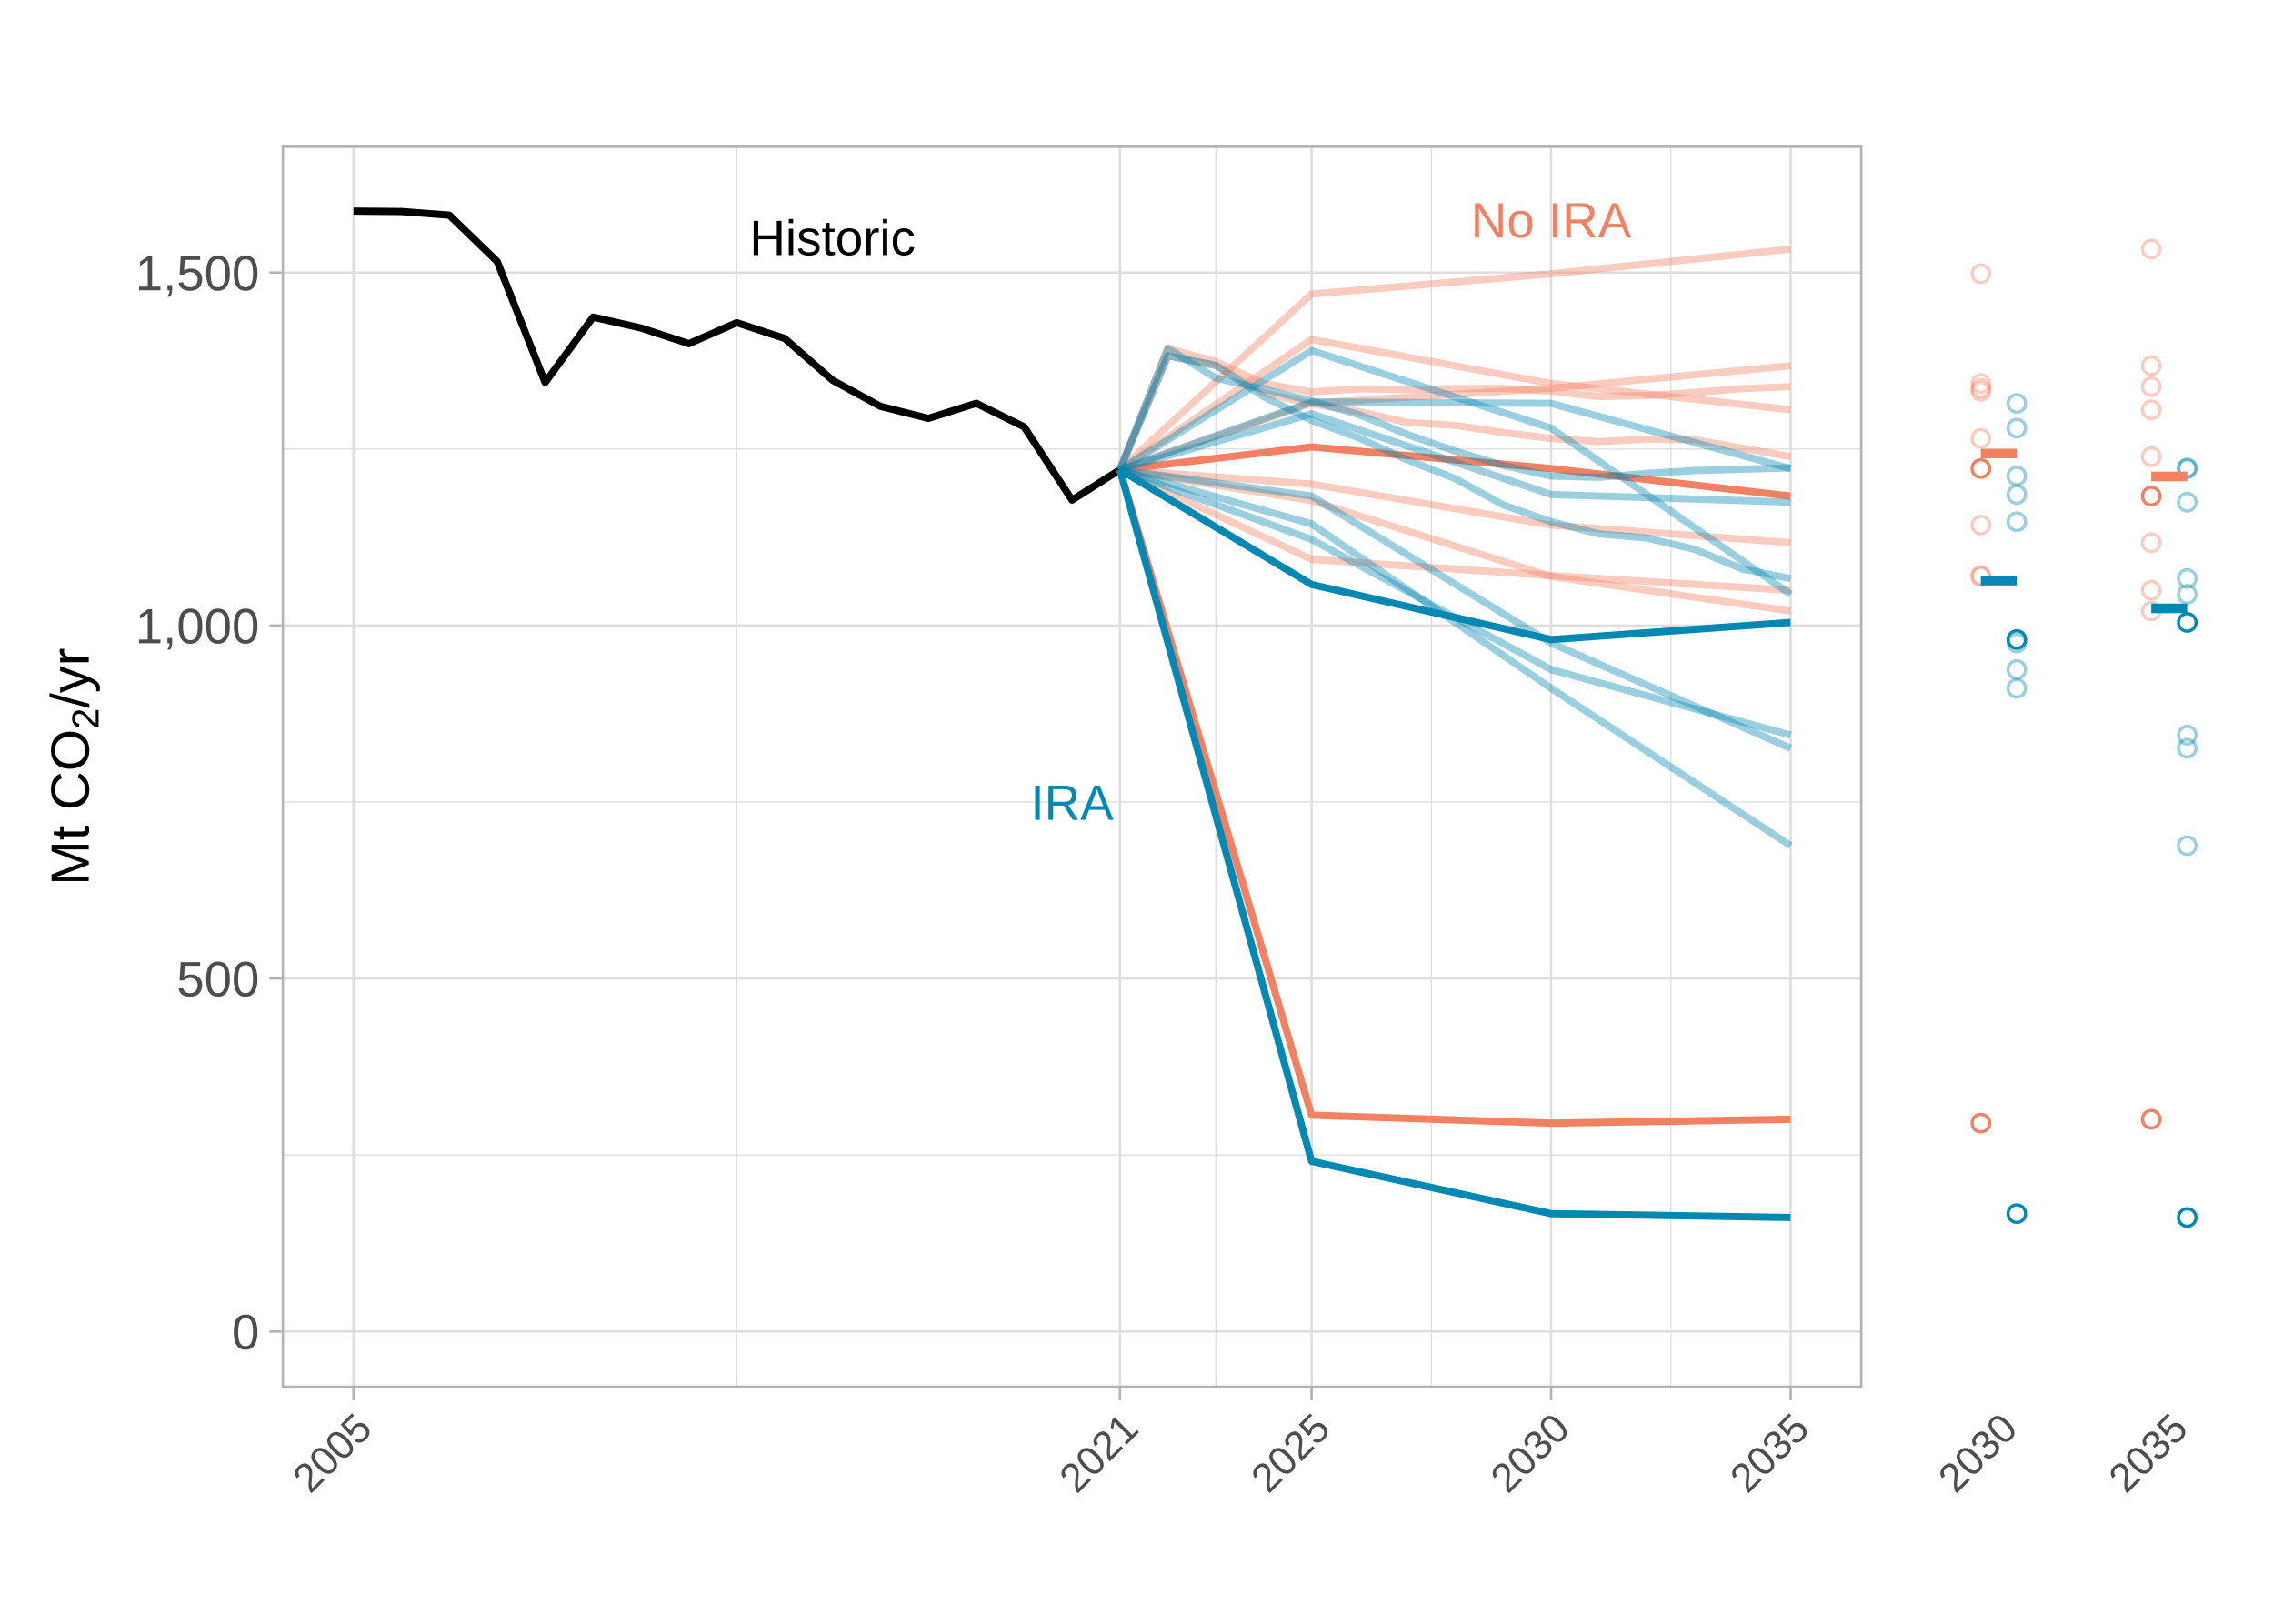
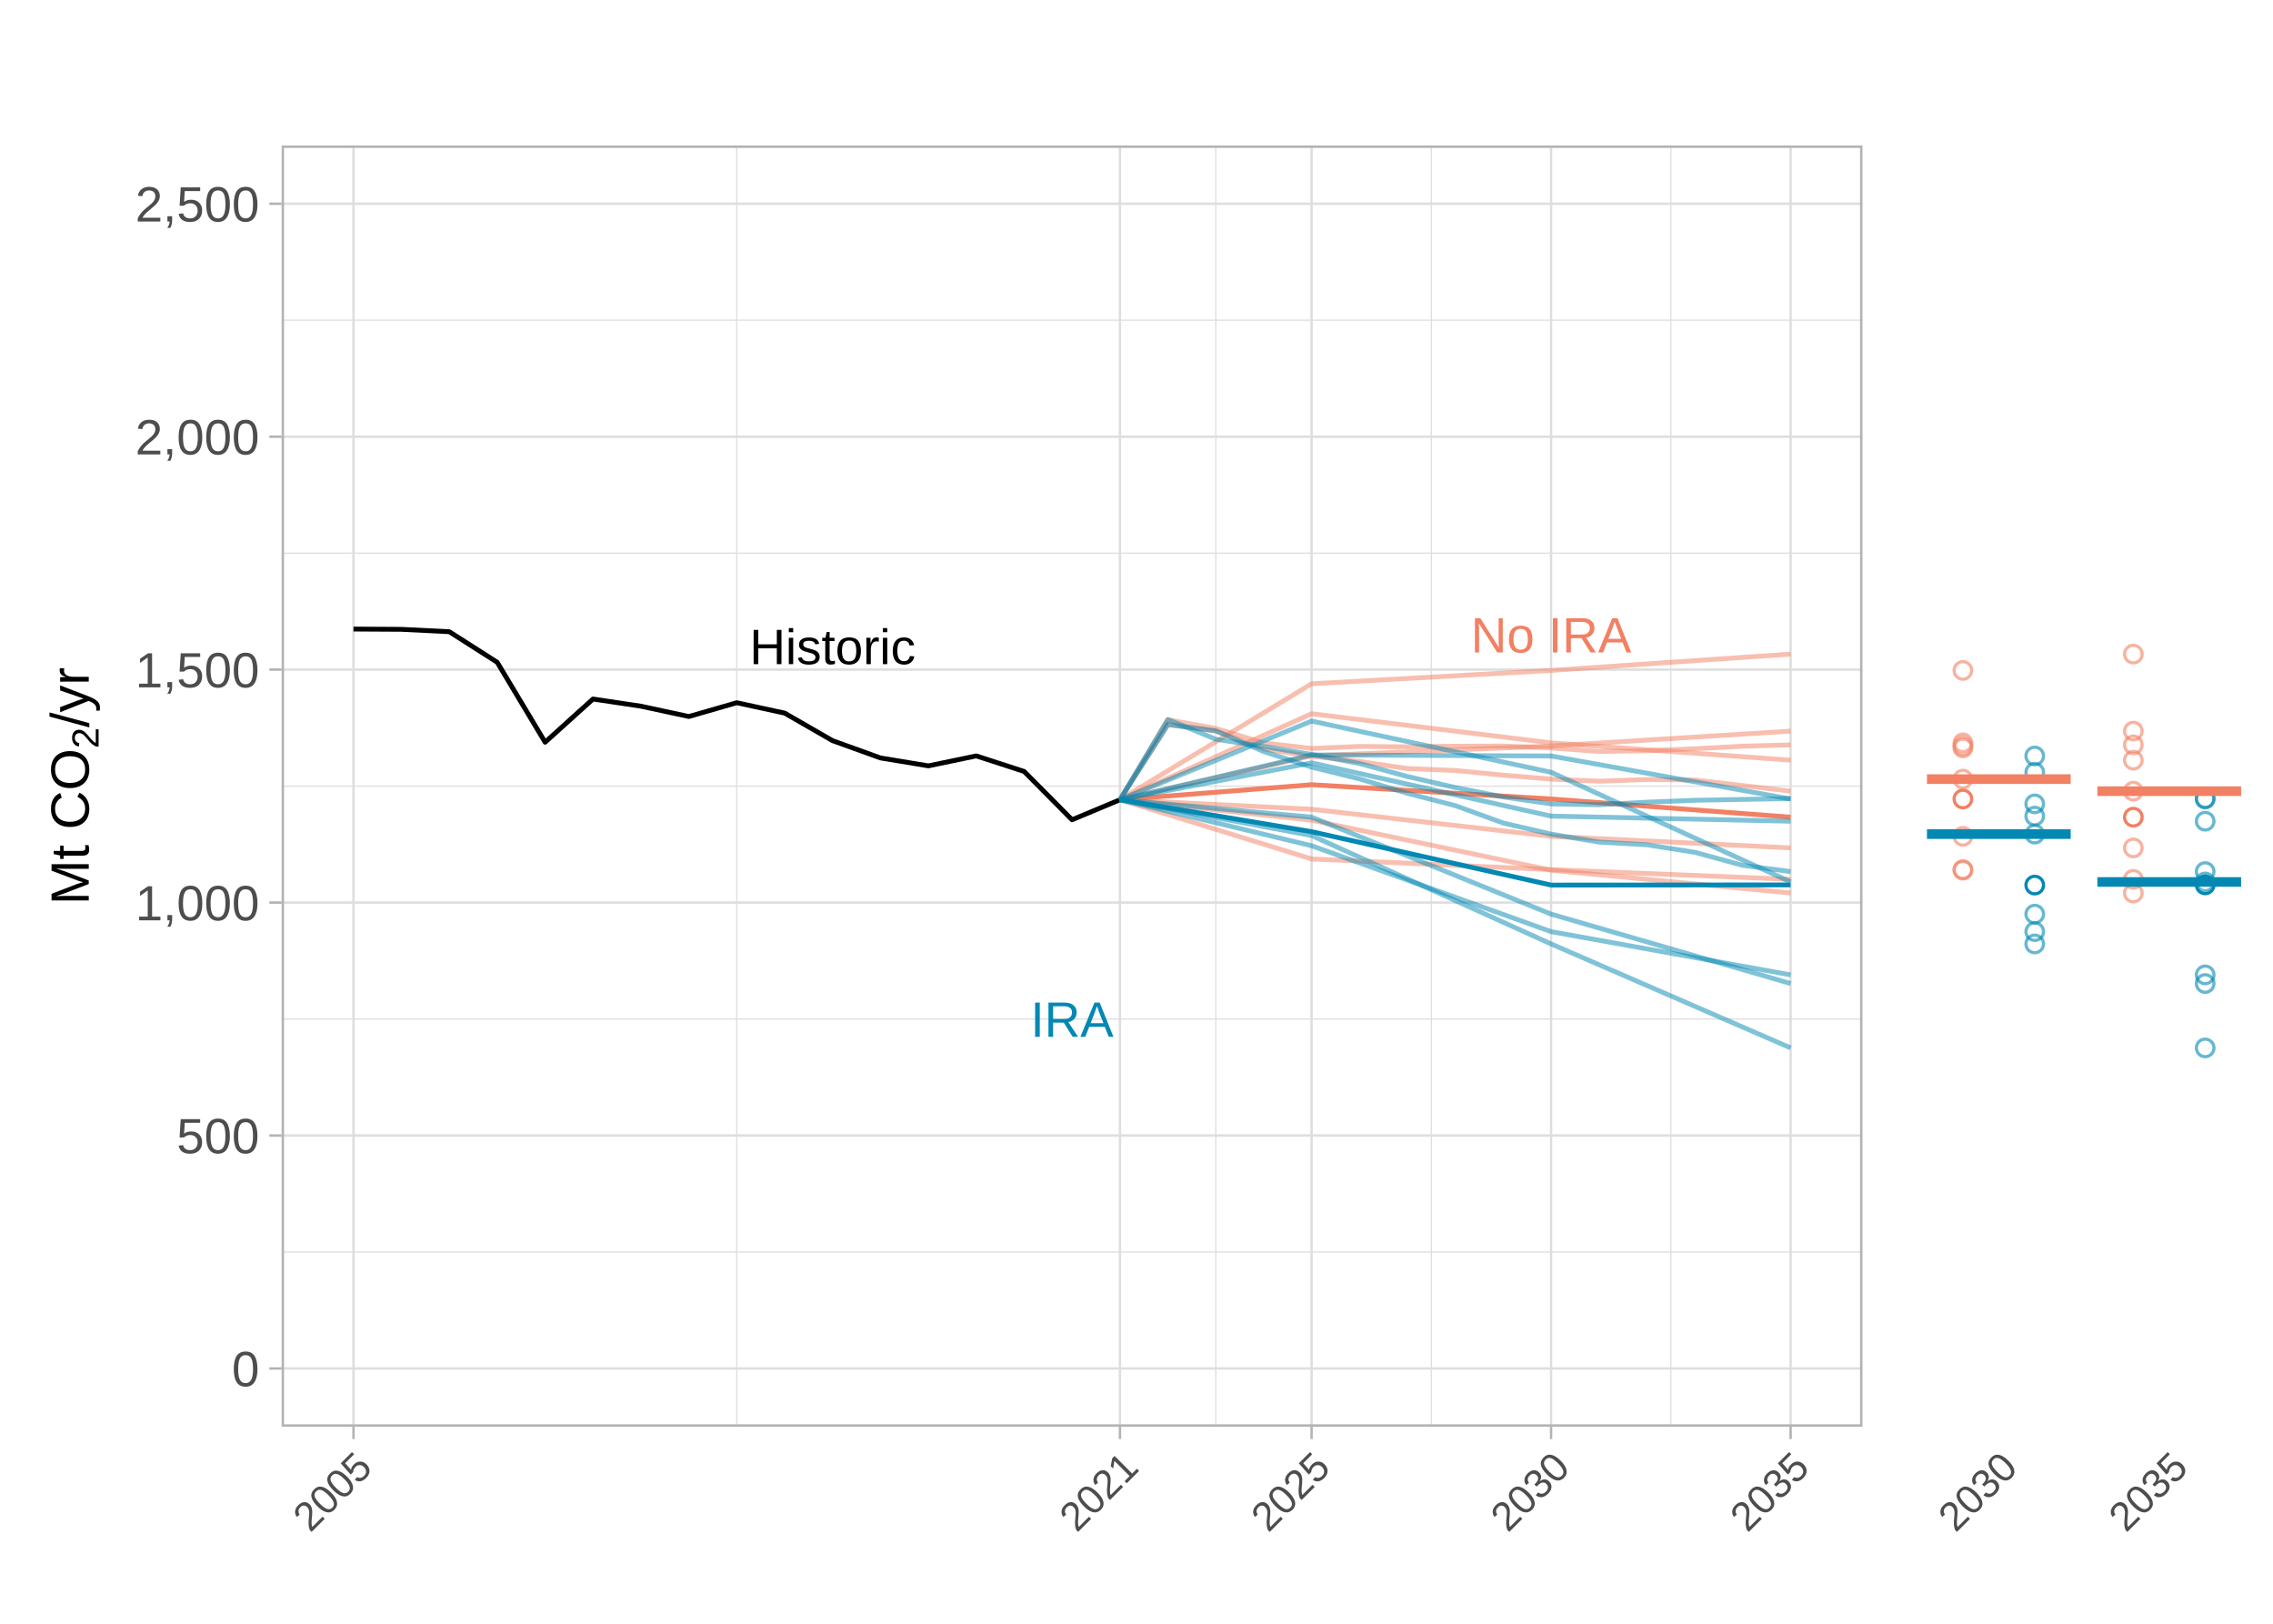
<svg xmlns="http://www.w3.org/2000/svg" class="svglite" width="504.00pt" height="360.00pt" viewBox="0 0 504.00 360.00">
  <defs>
    <style type="text/css">
    .svglite line, .svglite polyline, .svglite polygon, .svglite path, .svglite rect, .svglite circle {
      fill: none;
      stroke: #000000;
      stroke-linecap: round;
      stroke-linejoin: round;
      stroke-miterlimit: 10.00;
    }
    .svglite text {
      white-space: pre;
    }
  </style>
  </defs>
  <rect width="100%" height="100%" style="stroke: none; fill: #FFFFFF;" />
  <defs>
    <clipPath id="cpMC4wMHw1MDQuMDB8MC4wMHwzNjAuMDA=">
      <rect x="0.00" y="0.00" width="504.00" height="360.00" />
    </clipPath>
  </defs>
  <g clip-path="url(#cpMC4wMHw1MDQuMDB8MC4wMHwzNjAuMDA=)">
    <rect x="0" y="0.00" width="504.00" height="360.00" style="stroke-width: 1.07; stroke: #FFFFFF; fill: #FFFFFF;" />
  </g>
  <defs>
    <clipPath id="cpNS40OHw0MjIuOTR8NS40OHwzNTQuNTI=">
      <rect x="5.48" y="5.48" width="417.46" height="349.04" />
    </clipPath>
  </defs>
  <g clip-path="url(#cpNS40OHw0MjIuOTR8NS40OHwzNTQuNTI=)">
    <rect x="5.48" y="5.48" width="417.46" height="349.04" style="stroke-width: 1.07; stroke: #FFFFFF; fill: #FFFFFF;" />
  </g>
  <g clip-path="url(#cpMC4wMHw1MDQuMDB8MC4wMHwzNjAuMDA=)">
</g>
  <defs>
-     <clipPath id="cpNjIuNDV8NDEyLjk3fDMyLjI2fDMwNy43Mg==">
-       <rect x="62.45" y="32.26" width="350.52" height="275.46" />
+     <clipPath id="cpNjIuNDV8NDEyLjk3fDMyLjI2fDMxNi4zMg==">
+       <rect x="62.45" y="32.26" width="350.52" height="284.06" />
    </clipPath>
  </defs>
-   <g clip-path="url(#cpNjIuNDV8NDEyLjk3fDMyLjI2fDMwNy43Mg==)">
-     <rect x="62.45" y="32.26" width="350.52" height="275.46" style="stroke-width: 1.07; stroke: none; fill: #FFFFFF;" />
-     <polyline points="62.45,256.07 412.97,256.07 " style="stroke-width: 0.27; stroke: #DEDEDE; stroke-linecap: butt;" />
-     <polyline points="62.45,177.81 412.97,177.81 " style="stroke-width: 0.27; stroke: #DEDEDE; stroke-linecap: butt;" />
-     <polyline points="62.45,99.56 412.97,99.56 " style="stroke-width: 0.27; stroke: #DEDEDE; stroke-linecap: butt;" />
-     <polyline points="163.36,307.72 163.36,32.26 " style="stroke-width: 0.27; stroke: #DEDEDE; stroke-linecap: butt;" />
-     <polyline points="269.58,307.72 269.58,32.26 " style="stroke-width: 0.27; stroke: #DEDEDE; stroke-linecap: butt;" />
-     <polyline points="317.38,307.72 317.38,32.26 " style="stroke-width: 0.27; stroke: #DEDEDE; stroke-linecap: butt;" />
-     <polyline points="370.49,307.72 370.49,32.26 " style="stroke-width: 0.27; stroke: #DEDEDE; stroke-linecap: butt;" />
-     <polyline points="62.45,295.20 412.97,295.20 " style="stroke-width: 0.53; stroke: #DEDEDE; stroke-linecap: butt;" />
-     <polyline points="62.45,216.94 412.97,216.94 " style="stroke-width: 0.53; stroke: #DEDEDE; stroke-linecap: butt;" />
-     <polyline points="62.45,138.68 412.97,138.68 " style="stroke-width: 0.53; stroke: #DEDEDE; stroke-linecap: butt;" />
-     <polyline points="62.45,60.43 412.97,60.43 " style="stroke-width: 0.53; stroke: #DEDEDE; stroke-linecap: butt;" />
-     <polyline points="78.38,307.72 78.38,32.26 " style="stroke-width: 0.53; stroke: #DEDEDE; stroke-linecap: butt;" />
-     <polyline points="248.33,307.72 248.33,32.26 " style="stroke-width: 0.53; stroke: #DEDEDE; stroke-linecap: butt;" />
-     <polyline points="290.82,307.72 290.82,32.26 " style="stroke-width: 0.53; stroke: #DEDEDE; stroke-linecap: butt;" />
-     <polyline points="343.93,307.72 343.93,32.26 " style="stroke-width: 0.53; stroke: #DEDEDE; stroke-linecap: butt;" />
-     <polyline points="397.04,307.72 397.04,32.26 " style="stroke-width: 0.53; stroke: #DEDEDE; stroke-linecap: butt;" />
-     <polyline points="78.38,46.80 89.00,46.89 99.63,47.70 110.25,57.97 120.87,84.81 131.49,70.30 142.11,72.71 152.74,76.19 163.36,71.54 173.98,75.03 184.60,84.30 195.22,90.09 205.85,92.76 216.47,89.41 227.09,94.64 237.71,110.87 248.33,104.14 " style="stroke-width: 1.60; stroke-linecap: butt;" />
-     <polyline points="248.33,104.14 290.82,99.09 343.93,103.88 397.04,110.00 " style="stroke-width: 1.60; stroke: #F28063; stroke-linecap: butt;" />
-     <polyline points="248.33,104.14 290.82,107.34 343.93,116.42 397.04,120.33 " style="stroke-width: 1.60; stroke: #F28063; stroke-opacity: 0.40; stroke-linecap: butt;" />
-     <polyline points="248.33,104.14 290.82,65.19 343.93,60.70 397.04,55.21 " style="stroke-width: 1.60; stroke: #F28063; stroke-opacity: 0.40; stroke-linecap: butt;" />
-     <polyline points="248.33,104.14 290.82,247.25 343.93,249.01 397.04,248.15 " style="stroke-width: 1.60; stroke: #F28063; stroke-linecap: butt;" />
-     <polyline points="248.33,104.14 290.82,89.37 343.93,86.08 397.04,81.09 " style="stroke-width: 1.60; stroke: #F28063; stroke-opacity: 0.40; stroke-linecap: butt;" />
-     <polyline points="248.33,104.14 290.82,124.03 343.93,127.61 397.04,130.88 " style="stroke-width: 1.60; stroke: #F28063; stroke-opacity: 0.40; stroke-linecap: butt;" />
-     <polyline points="248.33,104.14 258.96,78.88 269.58,81.05 280.20,87.10 290.82,89.53 301.44,91.28 312.06,93.67 322.69,94.31 333.31,95.89 343.93,97.21 354.55,97.92 365.17,97.35 375.80,97.50 386.42,99.38 397.04,101.25 " style="stroke-width: 1.60; stroke: #F28063; stroke-opacity: 0.40; stroke-linecap: butt;" />
-     <polyline points="248.33,104.14 290.82,75.25 343.93,85.03 397.04,90.85 " style="stroke-width: 1.60; stroke: #F28063; stroke-opacity: 0.40; stroke-linecap: butt;" />
-     <polyline points="248.33,104.14 290.82,111.01 343.93,127.82 397.04,135.48 " style="stroke-width: 1.60; stroke: #F28063; stroke-opacity: 0.40; stroke-linecap: butt;" />
-     <polyline points="248.33,104.14 258.96,77.26 269.58,80.19 280.20,85.04 290.82,86.89 301.44,86.22 312.06,86.36 322.69,86.16 333.31,86.10 343.93,86.75 354.55,87.92 365.17,87.69 375.80,87.01 386.42,86.16 397.04,85.71 " style="stroke-width: 1.60; stroke: #F28063; stroke-opacity: 0.40; stroke-linecap: butt;" />
-     <polyline points="248.33,104.14 290.82,129.59 343.93,141.79 397.04,137.99 " style="stroke-width: 1.60; stroke: #0388B3; stroke-linecap: butt;" />
-     <polyline points="248.33,104.14 290.82,109.99 343.93,142.56 397.04,165.88 " style="stroke-width: 1.60; stroke: #0388B3; stroke-opacity: 0.40; stroke-linecap: butt;" />
-     <polyline points="248.33,104.14 290.82,91.75 343.93,109.64 397.04,111.34 " style="stroke-width: 1.60; stroke: #0388B3; stroke-opacity: 0.40; stroke-linecap: butt;" />
-     <polyline points="248.33,104.14 290.82,257.47 343.93,269.08 397.04,269.93 " style="stroke-width: 1.60; stroke: #0388B3; stroke-linecap: butt;" />
-     <polyline points="248.33,104.14 290.82,89.10 343.93,89.44 397.04,103.90 " style="stroke-width: 1.60; stroke: #0388B3; stroke-opacity: 0.40; stroke-linecap: butt;" />
-     <polyline points="248.33,104.14 290.82,119.60 343.93,148.44 397.04,162.98 " style="stroke-width: 1.60; stroke: #0388B3; stroke-opacity: 0.40; stroke-linecap: butt;" />
-     <polyline points="248.33,104.14 258.96,78.90 269.58,80.99 280.20,87.96 290.82,93.18 301.44,97.14 312.06,101.98 322.69,106.12 333.31,111.95 343.93,115.68 354.55,118.37 365.17,119.28 375.80,121.81 386.42,126.19 397.04,128.27 " style="stroke-width: 1.60; stroke: #0388B3; stroke-opacity: 0.40; stroke-linecap: butt;" />
-     <polyline points="248.33,104.14 290.82,77.72 343.93,94.92 397.04,131.76 " style="stroke-width: 1.60; stroke: #0388B3; stroke-opacity: 0.40; stroke-linecap: butt;" />
-     <polyline points="248.33,104.14 290.82,116.16 343.93,152.58 397.04,187.50 " style="stroke-width: 1.60; stroke: #0388B3; stroke-opacity: 0.40; stroke-linecap: butt;" />
-     <polyline points="248.33,104.14 258.96,77.20 269.58,83.82 280.20,86.28 290.82,88.90 301.44,91.97 312.06,96.33 322.69,100.03 333.31,103.20 343.93,105.54 354.55,105.83 365.17,104.95 375.80,104.33 386.42,104.03 397.04,103.74 " style="stroke-width: 1.60; stroke: #0388B3; stroke-opacity: 0.40; stroke-linecap: butt;" />
-     <text x="184.60" y="56.55" text-anchor="middle" style="font-size: 11.04px; font-family: &quot;Arial&quot;;" textLength="36.76px" lengthAdjust="spacingAndGlyphs">Historic</text>
-     <text x="343.93" y="52.64" text-anchor="middle" style="font-size: 11.04px;fill: #F28063; font-family: &quot;Arial&quot;;" textLength="35.55px" lengthAdjust="spacingAndGlyphs">No IRA</text>
-     <text x="237.71" y="181.76" text-anchor="middle" style="font-size: 11.04px;fill: #0388B3; font-family: &quot;Arial&quot;;" textLength="18.39px" lengthAdjust="spacingAndGlyphs">IRA</text>
-     <rect x="62.45" y="32.26" width="350.52" height="275.46" style="stroke-width: 1.07; stroke: #B3B3B3;" />
+   <g clip-path="url(#cpNjIuNDV8NDEyLjk3fDMyLjI2fDMxNi4zMg==)">
+     <rect x="62.45" y="32.26" width="350.52" height="284.06" style="stroke-width: 1.07; stroke: none; fill: #FFFFFF;" />
+     <polyline points="62.45,277.58 412.97,277.58 " style="stroke-width: 0.27; stroke: #DEDEDE; stroke-linecap: butt;" />
+     <polyline points="62.45,225.93 412.97,225.93 " style="stroke-width: 0.27; stroke: #DEDEDE; stroke-linecap: butt;" />
+     <polyline points="62.45,174.29 412.97,174.29 " style="stroke-width: 0.27; stroke: #DEDEDE; stroke-linecap: butt;" />
+     <polyline points="62.45,122.64 412.97,122.64 " style="stroke-width: 0.27; stroke: #DEDEDE; stroke-linecap: butt;" />
+     <polyline points="62.45,70.99 412.97,70.99 " style="stroke-width: 0.27; stroke: #DEDEDE; stroke-linecap: butt;" />
+     <polyline points="163.36,316.32 163.36,32.26 " style="stroke-width: 0.27; stroke: #DEDEDE; stroke-linecap: butt;" />
+     <polyline points="269.58,316.32 269.58,32.26 " style="stroke-width: 0.27; stroke: #DEDEDE; stroke-linecap: butt;" />
+     <polyline points="317.38,316.32 317.38,32.26 " style="stroke-width: 0.27; stroke: #DEDEDE; stroke-linecap: butt;" />
+     <polyline points="370.49,316.32 370.49,32.26 " style="stroke-width: 0.27; stroke: #DEDEDE; stroke-linecap: butt;" />
+     <polyline points="62.45,303.40 412.97,303.40 " style="stroke-width: 0.53; stroke: #DEDEDE; stroke-linecap: butt;" />
+     <polyline points="62.45,251.76 412.97,251.76 " style="stroke-width: 0.53; stroke: #DEDEDE; stroke-linecap: butt;" />
+     <polyline points="62.45,200.11 412.97,200.11 " style="stroke-width: 0.53; stroke: #DEDEDE; stroke-linecap: butt;" />
+     <polyline points="62.45,148.46 412.97,148.46 " style="stroke-width: 0.53; stroke: #DEDEDE; stroke-linecap: butt;" />
+     <polyline points="62.45,96.82 412.97,96.82 " style="stroke-width: 0.53; stroke: #DEDEDE; stroke-linecap: butt;" />
+     <polyline points="62.45,45.17 412.97,45.17 " style="stroke-width: 0.53; stroke: #DEDEDE; stroke-linecap: butt;" />
+     <polyline points="78.38,316.32 78.38,32.26 " style="stroke-width: 0.53; stroke: #DEDEDE; stroke-linecap: butt;" />
+     <polyline points="248.33,316.32 248.33,32.26 " style="stroke-width: 0.53; stroke: #DEDEDE; stroke-linecap: butt;" />
+     <polyline points="290.82,316.32 290.82,32.26 " style="stroke-width: 0.53; stroke: #DEDEDE; stroke-linecap: butt;" />
+     <polyline points="343.93,316.32 343.93,32.26 " style="stroke-width: 0.53; stroke: #DEDEDE; stroke-linecap: butt;" />
+     <polyline points="397.04,316.32 397.04,32.26 " style="stroke-width: 0.53; stroke: #DEDEDE; stroke-linecap: butt;" />
+     <polyline points="78.38,139.47 89.00,139.53 99.63,140.06 110.25,146.84 120.87,164.56 131.49,154.98 142.11,156.57 152.74,158.86 163.36,155.80 173.98,158.10 184.60,164.21 195.22,168.04 205.85,169.80 216.47,167.59 227.09,171.04 237.71,181.75 248.33,177.31 " style="stroke-width: 1.07; stroke-linecap: butt;" />
+     <polyline points="248.33,177.31 290.82,173.98 343.93,177.14 397.04,181.18 " style="stroke-width: 1.07; stroke: #F28063; stroke-linecap: butt;" />
+     <polyline points="248.33,177.31 290.82,179.42 343.93,185.42 397.04,187.99 " style="stroke-width: 1.07; stroke: #F28063; stroke-opacity: 0.50; stroke-linecap: butt;" />
+     <polyline points="248.33,177.31 290.82,151.60 343.93,148.64 397.04,145.02 " style="stroke-width: 1.07; stroke: #F28063; stroke-opacity: 0.50; stroke-linecap: butt;" />
+     <polyline points="248.33,177.31 290.82,167.56 343.93,165.39 397.04,162.10 " style="stroke-width: 1.07; stroke: #F28063; stroke-opacity: 0.50; stroke-linecap: butt;" />
+     <polyline points="248.33,177.31 290.82,190.44 343.93,192.80 397.04,194.96 " style="stroke-width: 1.07; stroke: #F28063; stroke-opacity: 0.50; stroke-linecap: butt;" />
+     <polyline points="248.33,177.31 258.96,160.64 269.58,162.07 280.20,166.07 290.82,167.67 301.44,168.82 312.06,170.40 322.69,170.82 333.31,171.86 343.93,172.74 354.55,173.20 365.17,172.83 375.80,172.93 386.42,174.17 397.04,175.41 " style="stroke-width: 1.07; stroke: #F28063; stroke-opacity: 0.50; stroke-linecap: butt;" />
+     <polyline points="248.33,177.31 290.82,158.24 343.93,164.70 397.04,168.54 " style="stroke-width: 1.07; stroke: #F28063; stroke-opacity: 0.50; stroke-linecap: butt;" />
+     <polyline points="248.33,177.31 290.82,181.84 343.93,192.94 397.04,197.99 " style="stroke-width: 1.07; stroke: #F28063; stroke-opacity: 0.50; stroke-linecap: butt;" />
+     <polyline points="248.33,177.31 258.96,159.57 269.58,161.50 280.20,164.71 290.82,165.93 301.44,165.49 312.06,165.58 322.69,165.44 333.31,165.40 343.93,165.83 354.55,166.61 365.17,166.45 375.80,166.00 386.42,165.44 397.04,165.15 " style="stroke-width: 1.07; stroke: #F28063; stroke-opacity: 0.50; stroke-linecap: butt;" />
+     <polyline points="248.33,177.31 290.82,184.39 343.93,196.23 397.04,196.19 " style="stroke-width: 1.07; stroke: #0388B3; stroke-linecap: butt;" />
+     <polyline points="248.33,177.31 290.82,181.17 343.93,202.67 397.04,218.06 " style="stroke-width: 1.07; stroke: #0388B3; stroke-opacity: 0.50; stroke-linecap: butt;" />
+     <polyline points="248.33,177.31 290.82,169.13 343.93,180.94 397.04,182.07 " style="stroke-width: 1.07; stroke: #0388B3; stroke-opacity: 0.50; stroke-linecap: butt;" />
+     <polyline points="248.33,177.31 290.82,167.38 343.93,167.61 397.04,177.15 " style="stroke-width: 1.07; stroke: #0388B3; stroke-opacity: 0.50; stroke-linecap: butt;" />
+     <polyline points="248.33,177.31 290.82,187.51 343.93,206.55 397.04,216.14 " style="stroke-width: 1.07; stroke: #0388B3; stroke-opacity: 0.50; stroke-linecap: butt;" />
+     <polyline points="248.33,177.31 258.96,160.66 269.58,162.03 280.20,166.63 290.82,170.08 301.44,172.69 312.06,175.88 322.69,178.62 333.31,182.47 343.93,184.93 354.55,186.70 365.17,187.30 375.80,188.97 386.42,191.86 397.04,193.24 " style="stroke-width: 1.07; stroke: #0388B3; stroke-opacity: 0.50; stroke-linecap: butt;" />
+     <polyline points="248.33,177.31 290.82,159.87 343.93,171.22 397.04,195.54 " style="stroke-width: 1.07; stroke: #0388B3; stroke-opacity: 0.50; stroke-linecap: butt;" />
+     <polyline points="248.33,177.31 290.82,185.25 343.93,209.28 397.04,232.33 " style="stroke-width: 1.07; stroke: #0388B3; stroke-opacity: 0.50; stroke-linecap: butt;" />
+     <polyline points="248.33,177.31 258.96,159.53 269.58,163.90 280.20,165.52 290.82,167.26 301.44,169.28 312.06,172.16 322.69,174.60 333.31,176.69 343.93,178.23 354.55,178.42 365.17,177.85 375.80,177.43 386.42,177.24 397.04,177.05 " style="stroke-width: 1.07; stroke: #0388B3; stroke-opacity: 0.50; stroke-linecap: butt;" />
+     <text x="184.60" y="147.25" text-anchor="middle" style="font-size: 11.04px; font-family: &quot;Arial&quot;;" textLength="36.76px" lengthAdjust="spacingAndGlyphs">Historic</text>
+     <text x="343.93" y="144.66" text-anchor="middle" style="font-size: 11.04px;fill: #F28063; font-family: &quot;Arial&quot;;" textLength="35.55px" lengthAdjust="spacingAndGlyphs">No IRA</text>
+     <text x="237.71" y="229.88" text-anchor="middle" style="font-size: 11.04px;fill: #0388B3; font-family: &quot;Arial&quot;;" textLength="18.39px" lengthAdjust="spacingAndGlyphs">IRA</text>
+     <rect x="62.45" y="32.26" width="350.52" height="284.06" style="stroke-width: 1.07; stroke: #B3B3B3;" />
  </g>
  <g clip-path="url(#cpMC4wMHw1MDQuMDB8MC4wMHwzNjAuMDA=)">
-     <text x="57.52" y="299.14" text-anchor="end" style="font-size: 11.00px;fill: #4D4D4D; font-family: &quot;Arial&quot;;" textLength="6.12px" lengthAdjust="spacingAndGlyphs">0</text>
-     <text x="57.52" y="220.88" text-anchor="end" style="font-size: 11.00px;fill: #4D4D4D; font-family: &quot;Arial&quot;;" textLength="18.36px" lengthAdjust="spacingAndGlyphs">500</text>
-     <text x="57.52" y="142.62" text-anchor="end" style="font-size: 11.00px;fill: #4D4D4D; font-family: &quot;Arial&quot;;" textLength="27.54px" lengthAdjust="spacingAndGlyphs">1,000</text>
-     <text x="57.52" y="64.37" text-anchor="end" style="font-size: 11.00px;fill: #4D4D4D; font-family: &quot;Arial&quot;;" textLength="27.54px" lengthAdjust="spacingAndGlyphs">1,500</text>
-     <polyline points="59.71,295.20 62.45,295.20 " style="stroke-width: 0.53; stroke: #B3B3B3; stroke-linecap: butt;" />
-     <polyline points="59.71,216.94 62.45,216.94 " style="stroke-width: 0.53; stroke: #B3B3B3; stroke-linecap: butt;" />
-     <polyline points="59.71,138.68 62.45,138.68 " style="stroke-width: 0.53; stroke: #B3B3B3; stroke-linecap: butt;" />
-     <polyline points="59.71,60.43 62.45,60.43 " style="stroke-width: 0.53; stroke: #B3B3B3; stroke-linecap: butt;" />
-     <polyline points="78.38,310.46 78.38,307.72 " style="stroke-width: 0.53; stroke: #B3B3B3; stroke-linecap: butt;" />
-     <polyline points="248.33,310.46 248.33,307.72 " style="stroke-width: 0.53; stroke: #B3B3B3; stroke-linecap: butt;" />
-     <polyline points="290.82,310.46 290.82,307.72 " style="stroke-width: 0.53; stroke: #B3B3B3; stroke-linecap: butt;" />
-     <polyline points="343.93,310.46 343.93,307.72 " style="stroke-width: 0.53; stroke: #B3B3B3; stroke-linecap: butt;" />
-     <polyline points="397.04,310.46 397.04,307.72 " style="stroke-width: 0.53; stroke: #B3B3B3; stroke-linecap: butt;" />
-     <text transform="translate(82.94,317.21) rotate(-45)" text-anchor="end" style="font-size: 9.00px;fill: #4D4D4D; font-family: &quot;Arial&quot;;" textLength="20.02px" lengthAdjust="spacingAndGlyphs">2005</text>
-     <text transform="translate(252.89,317.21) rotate(-45)" text-anchor="end" style="font-size: 9.00px;fill: #4D4D4D; font-family: &quot;Arial&quot;;" textLength="20.02px" lengthAdjust="spacingAndGlyphs">2021</text>
-     <text transform="translate(295.38,317.21) rotate(-45)" text-anchor="end" style="font-size: 9.00px;fill: #4D4D4D; font-family: &quot;Arial&quot;;" textLength="20.02px" lengthAdjust="spacingAndGlyphs">2025</text>
-     <text transform="translate(348.49,317.21) rotate(-45)" text-anchor="end" style="font-size: 9.00px;fill: #4D4D4D; font-family: &quot;Arial&quot;;" textLength="20.02px" lengthAdjust="spacingAndGlyphs">2030</text>
-     <text transform="translate(401.60,317.21) rotate(-45)" text-anchor="end" style="font-size: 9.00px;fill: #4D4D4D; font-family: &quot;Arial&quot;;" textLength="20.02px" lengthAdjust="spacingAndGlyphs">2035</text>
-     <text transform="translate(19.68,196.32) rotate(-90)" style="font-size: 12.00px; font-family: &quot;Arial&quot;;" textLength="25.34px" lengthAdjust="spacingAndGlyphs">Mt C</text>
-     <text transform="translate(19.68,170.99) rotate(-90)" style="font-size: 12.00px; font-family: &quot;Arial&quot;;" textLength="9.34px" lengthAdjust="spacingAndGlyphs">O</text>
-     <text transform="translate(21.86,161.65) rotate(-90)" style="font-size: 8.40px; font-family: &quot;Arial&quot;;" textLength="4.67px" lengthAdjust="spacingAndGlyphs">2</text>
-     <text transform="translate(19.68,156.98) rotate(-90)" style="font-size: 12.00px; font-family: &quot;Arial&quot;;" textLength="13.33px" lengthAdjust="spacingAndGlyphs">/yr</text>
+     <text x="57.52" y="307.34" text-anchor="end" style="font-size: 11.00px;fill: #4D4D4D; font-family: &quot;Arial&quot;;" textLength="6.12px" lengthAdjust="spacingAndGlyphs">0</text>
+     <text x="57.52" y="255.69" text-anchor="end" style="font-size: 11.00px;fill: #4D4D4D; font-family: &quot;Arial&quot;;" textLength="18.36px" lengthAdjust="spacingAndGlyphs">500</text>
+     <text x="57.52" y="204.05" text-anchor="end" style="font-size: 11.00px;fill: #4D4D4D; font-family: &quot;Arial&quot;;" textLength="27.54px" lengthAdjust="spacingAndGlyphs">1,000</text>
+     <text x="57.52" y="152.40" text-anchor="end" style="font-size: 11.00px;fill: #4D4D4D; font-family: &quot;Arial&quot;;" textLength="27.54px" lengthAdjust="spacingAndGlyphs">1,500</text>
+     <text x="57.52" y="100.75" text-anchor="end" style="font-size: 11.00px;fill: #4D4D4D; font-family: &quot;Arial&quot;;" textLength="27.54px" lengthAdjust="spacingAndGlyphs">2,000</text>
+     <text x="57.52" y="49.11" text-anchor="end" style="font-size: 11.00px;fill: #4D4D4D; font-family: &quot;Arial&quot;;" textLength="27.54px" lengthAdjust="spacingAndGlyphs">2,500</text>
+     <polyline points="59.71,303.40 62.45,303.40 " style="stroke-width: 0.53; stroke: #B3B3B3; stroke-linecap: butt;" />
+     <polyline points="59.71,251.76 62.45,251.76 " style="stroke-width: 0.53; stroke: #B3B3B3; stroke-linecap: butt;" />
+     <polyline points="59.71,200.11 62.45,200.11 " style="stroke-width: 0.53; stroke: #B3B3B3; stroke-linecap: butt;" />
+     <polyline points="59.71,148.46 62.45,148.46 " style="stroke-width: 0.53; stroke: #B3B3B3; stroke-linecap: butt;" />
+     <polyline points="59.71,96.82 62.45,96.82 " style="stroke-width: 0.53; stroke: #B3B3B3; stroke-linecap: butt;" />
+     <polyline points="59.71,45.17 62.45,45.17 " style="stroke-width: 0.53; stroke: #B3B3B3; stroke-linecap: butt;" />
+     <polyline points="78.38,319.05 78.38,316.32 " style="stroke-width: 0.53; stroke: #B3B3B3; stroke-linecap: butt;" />
+     <polyline points="248.33,319.05 248.33,316.32 " style="stroke-width: 0.53; stroke: #B3B3B3; stroke-linecap: butt;" />
+     <polyline points="290.82,319.05 290.82,316.32 " style="stroke-width: 0.53; stroke: #B3B3B3; stroke-linecap: butt;" />
+     <polyline points="343.93,319.05 343.93,316.32 " style="stroke-width: 0.53; stroke: #B3B3B3; stroke-linecap: butt;" />
+     <polyline points="397.04,319.05 397.04,316.32 " style="stroke-width: 0.53; stroke: #B3B3B3; stroke-linecap: butt;" />
+     <text transform="translate(82.94,325.80) rotate(-45)" text-anchor="end" style="font-size: 9.00px;fill: #4D4D4D; font-family: &quot;Arial&quot;;" textLength="20.02px" lengthAdjust="spacingAndGlyphs">2005</text>
+     <text transform="translate(252.89,325.80) rotate(-45)" text-anchor="end" style="font-size: 9.00px;fill: #4D4D4D; font-family: &quot;Arial&quot;;" textLength="20.02px" lengthAdjust="spacingAndGlyphs">2021</text>
+     <text transform="translate(295.38,325.80) rotate(-45)" text-anchor="end" style="font-size: 9.00px;fill: #4D4D4D; font-family: &quot;Arial&quot;;" textLength="20.02px" lengthAdjust="spacingAndGlyphs">2025</text>
+     <text transform="translate(348.49,325.80) rotate(-45)" text-anchor="end" style="font-size: 9.00px;fill: #4D4D4D; font-family: &quot;Arial&quot;;" textLength="20.02px" lengthAdjust="spacingAndGlyphs">2030</text>
+     <text transform="translate(401.60,325.80) rotate(-45)" text-anchor="end" style="font-size: 9.00px;fill: #4D4D4D; font-family: &quot;Arial&quot;;" textLength="20.02px" lengthAdjust="spacingAndGlyphs">2035</text>
+     <text transform="translate(19.68,200.62) rotate(-90)" style="font-size: 12.00px; font-family: &quot;Arial&quot;;" textLength="25.34px" lengthAdjust="spacingAndGlyphs">Mt C</text>
+     <text transform="translate(19.68,175.29) rotate(-90)" style="font-size: 12.00px; font-family: &quot;Arial&quot;;" textLength="9.34px" lengthAdjust="spacingAndGlyphs">O</text>
+     <text transform="translate(21.86,165.95) rotate(-90)" style="font-size: 8.40px; font-family: &quot;Arial&quot;;" textLength="4.67px" lengthAdjust="spacingAndGlyphs">2</text>
+     <text transform="translate(19.68,161.28) rotate(-90)" style="font-size: 12.00px; font-family: &quot;Arial&quot;;" textLength="13.33px" lengthAdjust="spacingAndGlyphs">/yr</text>
  </g>
  <defs>
    <clipPath id="cpNDIyLjk0fDQ2MC43M3w1LjQ4fDM1NC41Mg==">
      <rect x="422.94" y="5.48" width="37.79" height="349.04" />
    </clipPath>
  </defs>
  <g clip-path="url(#cpNDIyLjk0fDQ2MC43M3w1LjQ4fDM1NC41Mg==)">
    <rect x="422.94" y="5.48" width="37.79" height="349.04" style="stroke-width: 1.07; stroke: #FFFFFF; fill: #FFFFFF;" />
  </g>
  <g clip-path="url(#cpMC4wMHw1MDQuMDB8MC4wMHwzNjAuMDA=)">
</g>
  <defs>
-     <clipPath id="cpNDI1LjY4fDQ2MC43M3wzMi4yNnwzMDcuNzI=">
-       <rect x="425.68" y="32.26" width="35.05" height="275.46" />
+     <clipPath id="cpNDI1LjY4fDQ2MC43M3wzMi4yNnwzMTYuMzI=">
+       <rect x="425.68" y="32.26" width="35.05" height="284.06" />
    </clipPath>
  </defs>
-   <g clip-path="url(#cpNDI1LjY4fDQ2MC43M3wzMi4yNnwzMDcuNzI=)">
-     <rect x="425.68" y="32.26" width="35.05" height="275.46" style="stroke-width: 1.07; stroke: none; fill: #FFFFFF;" />
-     <circle cx="447.19" cy="105.54" r="1.95" style="stroke-width: 0.71; stroke: #0388B3; stroke-opacity: 0.40;" />
-     <circle cx="439.22" cy="86.75" r="1.95" style="stroke-width: 0.71; stroke: #F28063; stroke-opacity: 0.40;" />
-     <circle cx="447.19" cy="142.56" r="1.95" style="stroke-width: 0.71; stroke: #0388B3; stroke-opacity: 0.40;" />
-     <circle cx="439.22" cy="116.42" r="1.95" style="stroke-width: 0.71; stroke: #F28063; stroke-opacity: 0.40;" />
-     <circle cx="447.19" cy="109.64" r="1.95" style="stroke-width: 0.71; stroke: #0388B3; stroke-opacity: 0.40;" />
-     <circle cx="439.22" cy="60.70" r="1.95" style="stroke-width: 0.71; stroke: #F28063; stroke-opacity: 0.40;" />
-     <circle cx="447.19" cy="269.08" r="1.95" style="stroke-width: 0.71; stroke: #0388B3;" />
-     <circle cx="439.22" cy="249.01" r="1.95" style="stroke-width: 0.71; stroke: #F28063;" />
-     <circle cx="447.19" cy="89.44" r="1.95" style="stroke-width: 0.71; stroke: #0388B3; stroke-opacity: 0.40;" />
-     <circle cx="439.22" cy="86.08" r="1.95" style="stroke-width: 0.71; stroke: #F28063; stroke-opacity: 0.40;" />
-     <circle cx="447.19" cy="148.44" r="1.95" style="stroke-width: 0.71; stroke: #0388B3; stroke-opacity: 0.40;" />
-     <circle cx="439.22" cy="127.61" r="1.95" style="stroke-width: 0.71; stroke: #F28063; stroke-opacity: 0.40;" />
-     <circle cx="447.19" cy="115.68" r="1.95" style="stroke-width: 0.71; stroke: #0388B3; stroke-opacity: 0.40;" />
-     <circle cx="439.22" cy="97.21" r="1.95" style="stroke-width: 0.71; stroke: #F28063; stroke-opacity: 0.40;" />
-     <circle cx="447.19" cy="94.92" r="1.95" style="stroke-width: 0.71; stroke: #0388B3; stroke-opacity: 0.40;" />
-     <circle cx="439.22" cy="85.03" r="1.95" style="stroke-width: 0.71; stroke: #F28063; stroke-opacity: 0.40;" />
-     <circle cx="447.19" cy="152.58" r="1.95" style="stroke-width: 0.71; stroke: #0388B3; stroke-opacity: 0.40;" />
-     <circle cx="439.22" cy="127.82" r="1.95" style="stroke-width: 0.71; stroke: #F28063; stroke-opacity: 0.40;" />
-     <circle cx="447.19" cy="141.79" r="1.95" style="stroke-width: 0.71; stroke: #0388B3;" />
-     <circle cx="439.22" cy="103.88" r="1.95" style="stroke-width: 0.71; stroke: #F28063;" />
-     <line x1="439.22" y1="100.55" x2="447.19" y2="100.55" style="stroke-width: 2.13; stroke: #F28063; stroke-linecap: butt;" />
-     <line x1="439.22" y1="128.73" x2="447.19" y2="128.73" style="stroke-width: 2.13; stroke: #0388B3; stroke-linecap: butt;" />
+   <g clip-path="url(#cpNDI1LjY4fDQ2MC43M3wzMi4yNnwzMTYuMzI=)">
+     <rect x="425.68" y="32.26" width="35.05" height="284.06" style="stroke-width: 1.07; stroke: none; fill: #FFFFFF;" />
+     <circle cx="451.17" cy="178.23" r="1.95" style="stroke-width: 0.71; stroke: #0388B3; stroke-opacity: 0.60;" />
+     <circle cx="435.24" cy="165.83" r="1.95" style="stroke-width: 0.71; stroke: #F28063; stroke-opacity: 0.60;" />
+     <circle cx="451.17" cy="202.67" r="1.95" style="stroke-width: 0.71; stroke: #0388B3; stroke-opacity: 0.60;" />
+     <circle cx="435.24" cy="185.42" r="1.95" style="stroke-width: 0.71; stroke: #F28063; stroke-opacity: 0.60;" />
+     <circle cx="451.17" cy="180.94" r="1.95" style="stroke-width: 0.71; stroke: #0388B3; stroke-opacity: 0.60;" />
+     <circle cx="435.24" cy="148.64" r="1.95" style="stroke-width: 0.71; stroke: #F28063; stroke-opacity: 0.60;" />
+     <circle cx="451.17" cy="167.61" r="1.95" style="stroke-width: 0.71; stroke: #0388B3; stroke-opacity: 0.60;" />
+     <circle cx="435.24" cy="165.39" r="1.95" style="stroke-width: 0.71; stroke: #F28063; stroke-opacity: 0.60;" />
+     <circle cx="451.17" cy="206.55" r="1.95" style="stroke-width: 0.71; stroke: #0388B3; stroke-opacity: 0.60;" />
+     <circle cx="435.24" cy="192.80" r="1.95" style="stroke-width: 0.71; stroke: #F28063; stroke-opacity: 0.60;" />
+     <circle cx="451.17" cy="184.93" r="1.95" style="stroke-width: 0.71; stroke: #0388B3; stroke-opacity: 0.60;" />
+     <circle cx="435.24" cy="172.74" r="1.95" style="stroke-width: 0.71; stroke: #F28063; stroke-opacity: 0.60;" />
+     <circle cx="451.17" cy="171.22" r="1.95" style="stroke-width: 0.71; stroke: #0388B3; stroke-opacity: 0.60;" />
+     <circle cx="435.24" cy="164.70" r="1.95" style="stroke-width: 0.71; stroke: #F28063; stroke-opacity: 0.60;" />
+     <circle cx="451.17" cy="209.28" r="1.95" style="stroke-width: 0.71; stroke: #0388B3; stroke-opacity: 0.60;" />
+     <circle cx="435.24" cy="192.94" r="1.95" style="stroke-width: 0.71; stroke: #F28063; stroke-opacity: 0.60;" />
+     <circle cx="451.17" cy="196.23" r="1.95" style="stroke-width: 0.71; stroke: #0388B3;" />
+     <circle cx="435.24" cy="177.14" r="1.95" style="stroke-width: 0.71; stroke: #F28063;" />
+     <line x1="427.27" y1="172.74" x2="459.14" y2="172.74" style="stroke-width: 2.13; stroke: #F28063; stroke-linecap: butt;" />
+     <line x1="427.27" y1="184.93" x2="459.14" y2="184.93" style="stroke-width: 2.13; stroke: #0388B3; stroke-linecap: butt;" />
  </g>
  <g clip-path="url(#cpMC4wMHw1MDQuMDB8MC4wMHwzNjAuMDA=)">
-     <text transform="translate(447.76,317.21) rotate(-45)" text-anchor="end" style="font-size: 9.00px;fill: #4D4D4D; font-family: &quot;Arial&quot;;" textLength="20.02px" lengthAdjust="spacingAndGlyphs">2030</text>
+     <text transform="translate(447.76,325.80) rotate(-45)" text-anchor="end" style="font-size: 9.00px;fill: #4D4D4D; font-family: &quot;Arial&quot;;" textLength="20.02px" lengthAdjust="spacingAndGlyphs">2030</text>
  </g>
  <defs>
    <clipPath id="cpNDYwLjczfDQ5OC41Mnw1LjQ4fDM1NC41Mg==">
      <rect x="460.73" y="5.48" width="37.79" height="349.04" />
    </clipPath>
  </defs>
  <g clip-path="url(#cpNDYwLjczfDQ5OC41Mnw1LjQ4fDM1NC41Mg==)">
    <rect x="460.73" y="5.48" width="37.79" height="349.04" style="stroke-width: 1.07; stroke: #FFFFFF; fill: #FFFFFF;" />
  </g>
  <g clip-path="url(#cpMC4wMHw1MDQuMDB8MC4wMHwzNjAuMDA=)">
</g>
  <defs>
-     <clipPath id="cpNDYzLjQ3fDQ5OC41MnwzMi4yNnwzMDcuNzI=">
-       <rect x="463.47" y="32.26" width="35.05" height="275.46" />
+     <clipPath id="cpNDYzLjQ3fDQ5OC41MnwzMi4yNnwzMTYuMzI=">
+       <rect x="463.47" y="32.26" width="35.05" height="284.06" />
    </clipPath>
  </defs>
-   <g clip-path="url(#cpNDYzLjQ3fDQ5OC41MnwzMi4yNnwzMDcuNzI=)">
-     <rect x="463.47" y="32.26" width="35.05" height="275.46" style="stroke-width: 1.07; stroke: none; fill: #FFFFFF;" />
-     <circle cx="484.98" cy="103.74" r="1.95" style="stroke-width: 0.71; stroke: #0388B3; stroke-opacity: 0.40;" />
-     <circle cx="477.01" cy="85.71" r="1.95" style="stroke-width: 0.71; stroke: #F28063; stroke-opacity: 0.40;" />
-     <circle cx="484.98" cy="165.88" r="1.95" style="stroke-width: 0.71; stroke: #0388B3; stroke-opacity: 0.40;" />
-     <circle cx="477.01" cy="120.33" r="1.95" style="stroke-width: 0.71; stroke: #F28063; stroke-opacity: 0.40;" />
-     <circle cx="484.98" cy="111.34" r="1.95" style="stroke-width: 0.71; stroke: #0388B3; stroke-opacity: 0.40;" />
-     <circle cx="477.01" cy="55.21" r="1.95" style="stroke-width: 0.71; stroke: #F28063; stroke-opacity: 0.40;" />
-     <circle cx="484.98" cy="269.93" r="1.95" style="stroke-width: 0.71; stroke: #0388B3;" />
-     <circle cx="477.01" cy="248.15" r="1.95" style="stroke-width: 0.71; stroke: #F28063;" />
-     <circle cx="484.98" cy="103.90" r="1.95" style="stroke-width: 0.71; stroke: #0388B3; stroke-opacity: 0.40;" />
-     <circle cx="477.01" cy="81.09" r="1.95" style="stroke-width: 0.71; stroke: #F28063; stroke-opacity: 0.40;" />
-     <circle cx="484.98" cy="162.98" r="1.95" style="stroke-width: 0.71; stroke: #0388B3; stroke-opacity: 0.40;" />
-     <circle cx="477.01" cy="130.88" r="1.95" style="stroke-width: 0.71; stroke: #F28063; stroke-opacity: 0.40;" />
-     <circle cx="484.98" cy="128.27" r="1.95" style="stroke-width: 0.71; stroke: #0388B3; stroke-opacity: 0.40;" />
-     <circle cx="477.01" cy="101.25" r="1.95" style="stroke-width: 0.71; stroke: #F28063; stroke-opacity: 0.40;" />
-     <circle cx="484.98" cy="131.76" r="1.95" style="stroke-width: 0.71; stroke: #0388B3; stroke-opacity: 0.40;" />
-     <circle cx="477.01" cy="90.85" r="1.95" style="stroke-width: 0.71; stroke: #F28063; stroke-opacity: 0.40;" />
-     <circle cx="484.98" cy="187.50" r="1.95" style="stroke-width: 0.71; stroke: #0388B3; stroke-opacity: 0.40;" />
-     <circle cx="477.01" cy="135.48" r="1.95" style="stroke-width: 0.71; stroke: #F28063; stroke-opacity: 0.40;" />
-     <circle cx="484.98" cy="137.99" r="1.95" style="stroke-width: 0.71; stroke: #0388B3;" />
-     <circle cx="477.01" cy="110.00" r="1.95" style="stroke-width: 0.71; stroke: #F28063;" />
-     <line x1="477.01" y1="105.63" x2="484.98" y2="105.63" style="stroke-width: 2.13; stroke: #F28063; stroke-linecap: butt;" />
-     <line x1="477.01" y1="134.88" x2="484.98" y2="134.88" style="stroke-width: 2.13; stroke: #0388B3; stroke-linecap: butt;" />
+   <g clip-path="url(#cpNDYzLjQ3fDQ5OC41MnwzMi4yNnwzMTYuMzI=)">
+     <rect x="463.47" y="32.26" width="35.05" height="284.06" style="stroke-width: 1.07; stroke: none; fill: #FFFFFF;" />
+     <circle cx="488.96" cy="177.05" r="1.95" style="stroke-width: 0.71; stroke: #0388B3; stroke-opacity: 0.60;" />
+     <circle cx="473.03" cy="165.15" r="1.95" style="stroke-width: 0.71; stroke: #F28063; stroke-opacity: 0.60;" />
+     <circle cx="488.96" cy="218.06" r="1.95" style="stroke-width: 0.71; stroke: #0388B3; stroke-opacity: 0.60;" />
+     <circle cx="473.03" cy="187.99" r="1.95" style="stroke-width: 0.71; stroke: #F28063; stroke-opacity: 0.60;" />
+     <circle cx="488.96" cy="182.07" r="1.95" style="stroke-width: 0.71; stroke: #0388B3; stroke-opacity: 0.60;" />
+     <circle cx="473.03" cy="145.02" r="1.95" style="stroke-width: 0.71; stroke: #F28063; stroke-opacity: 0.60;" />
+     <circle cx="488.96" cy="177.15" r="1.95" style="stroke-width: 0.71; stroke: #0388B3; stroke-opacity: 0.60;" />
+     <circle cx="473.03" cy="162.10" r="1.95" style="stroke-width: 0.71; stroke: #F28063; stroke-opacity: 0.60;" />
+     <circle cx="488.96" cy="216.14" r="1.95" style="stroke-width: 0.71; stroke: #0388B3; stroke-opacity: 0.60;" />
+     <circle cx="473.03" cy="194.96" r="1.95" style="stroke-width: 0.71; stroke: #F28063; stroke-opacity: 0.60;" />
+     <circle cx="488.96" cy="193.24" r="1.95" style="stroke-width: 0.71; stroke: #0388B3; stroke-opacity: 0.60;" />
+     <circle cx="473.03" cy="175.41" r="1.95" style="stroke-width: 0.71; stroke: #F28063; stroke-opacity: 0.60;" />
+     <circle cx="488.96" cy="195.54" r="1.95" style="stroke-width: 0.71; stroke: #0388B3; stroke-opacity: 0.60;" />
+     <circle cx="473.03" cy="168.54" r="1.95" style="stroke-width: 0.71; stroke: #F28063; stroke-opacity: 0.60;" />
+     <circle cx="488.96" cy="232.33" r="1.95" style="stroke-width: 0.71; stroke: #0388B3; stroke-opacity: 0.60;" />
+     <circle cx="473.03" cy="197.99" r="1.95" style="stroke-width: 0.71; stroke: #F28063; stroke-opacity: 0.60;" />
+     <circle cx="488.96" cy="196.19" r="1.95" style="stroke-width: 0.71; stroke: #0388B3;" />
+     <circle cx="473.03" cy="181.18" r="1.95" style="stroke-width: 0.71; stroke: #F28063;" />
+     <line x1="465.06" y1="175.41" x2="496.93" y2="175.41" style="stroke-width: 2.13; stroke: #F28063; stroke-linecap: butt;" />
+     <line x1="465.06" y1="195.54" x2="496.93" y2="195.54" style="stroke-width: 2.13; stroke: #0388B3; stroke-linecap: butt;" />
  </g>
  <g clip-path="url(#cpMC4wMHw1MDQuMDB8MC4wMHwzNjAuMDA=)">
-     <text transform="translate(485.55,317.21) rotate(-45)" text-anchor="end" style="font-size: 9.00px;fill: #4D4D4D; font-family: &quot;Arial&quot;;" textLength="20.02px" lengthAdjust="spacingAndGlyphs">2035</text>
+     <text transform="translate(485.55,325.80) rotate(-45)" text-anchor="end" style="font-size: 9.00px;fill: #4D4D4D; font-family: &quot;Arial&quot;;" textLength="20.02px" lengthAdjust="spacingAndGlyphs">2035</text>
  </g>
</svg>
